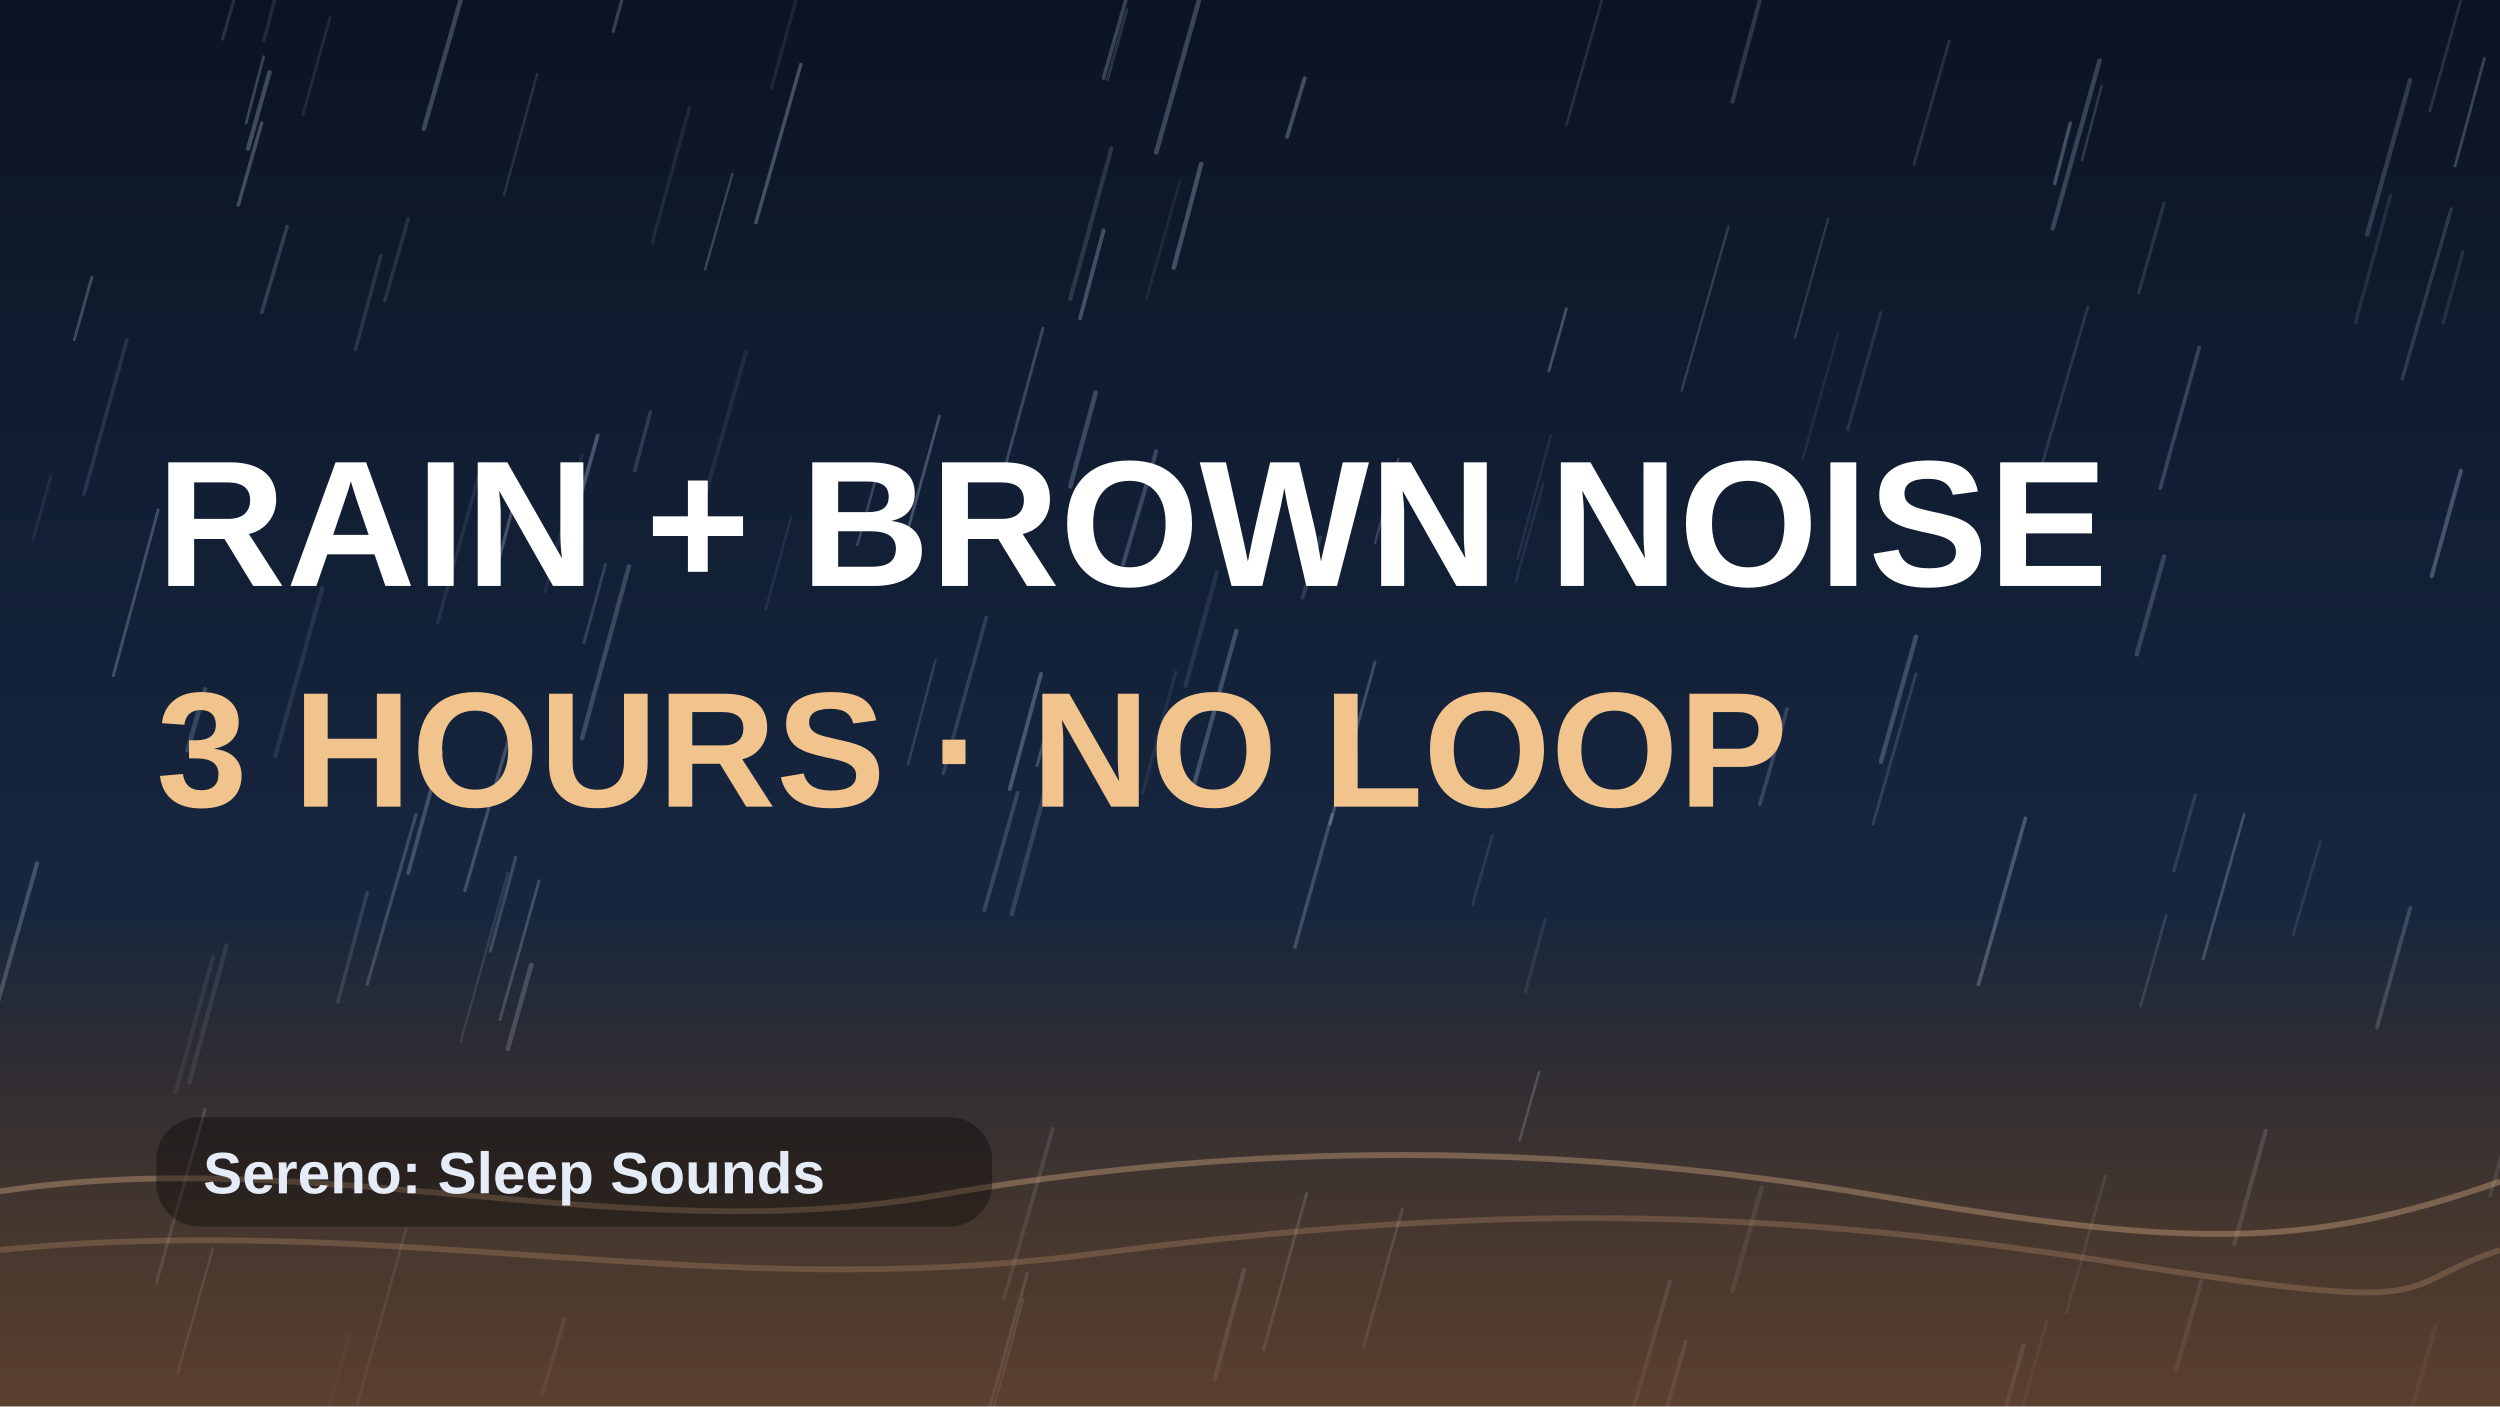
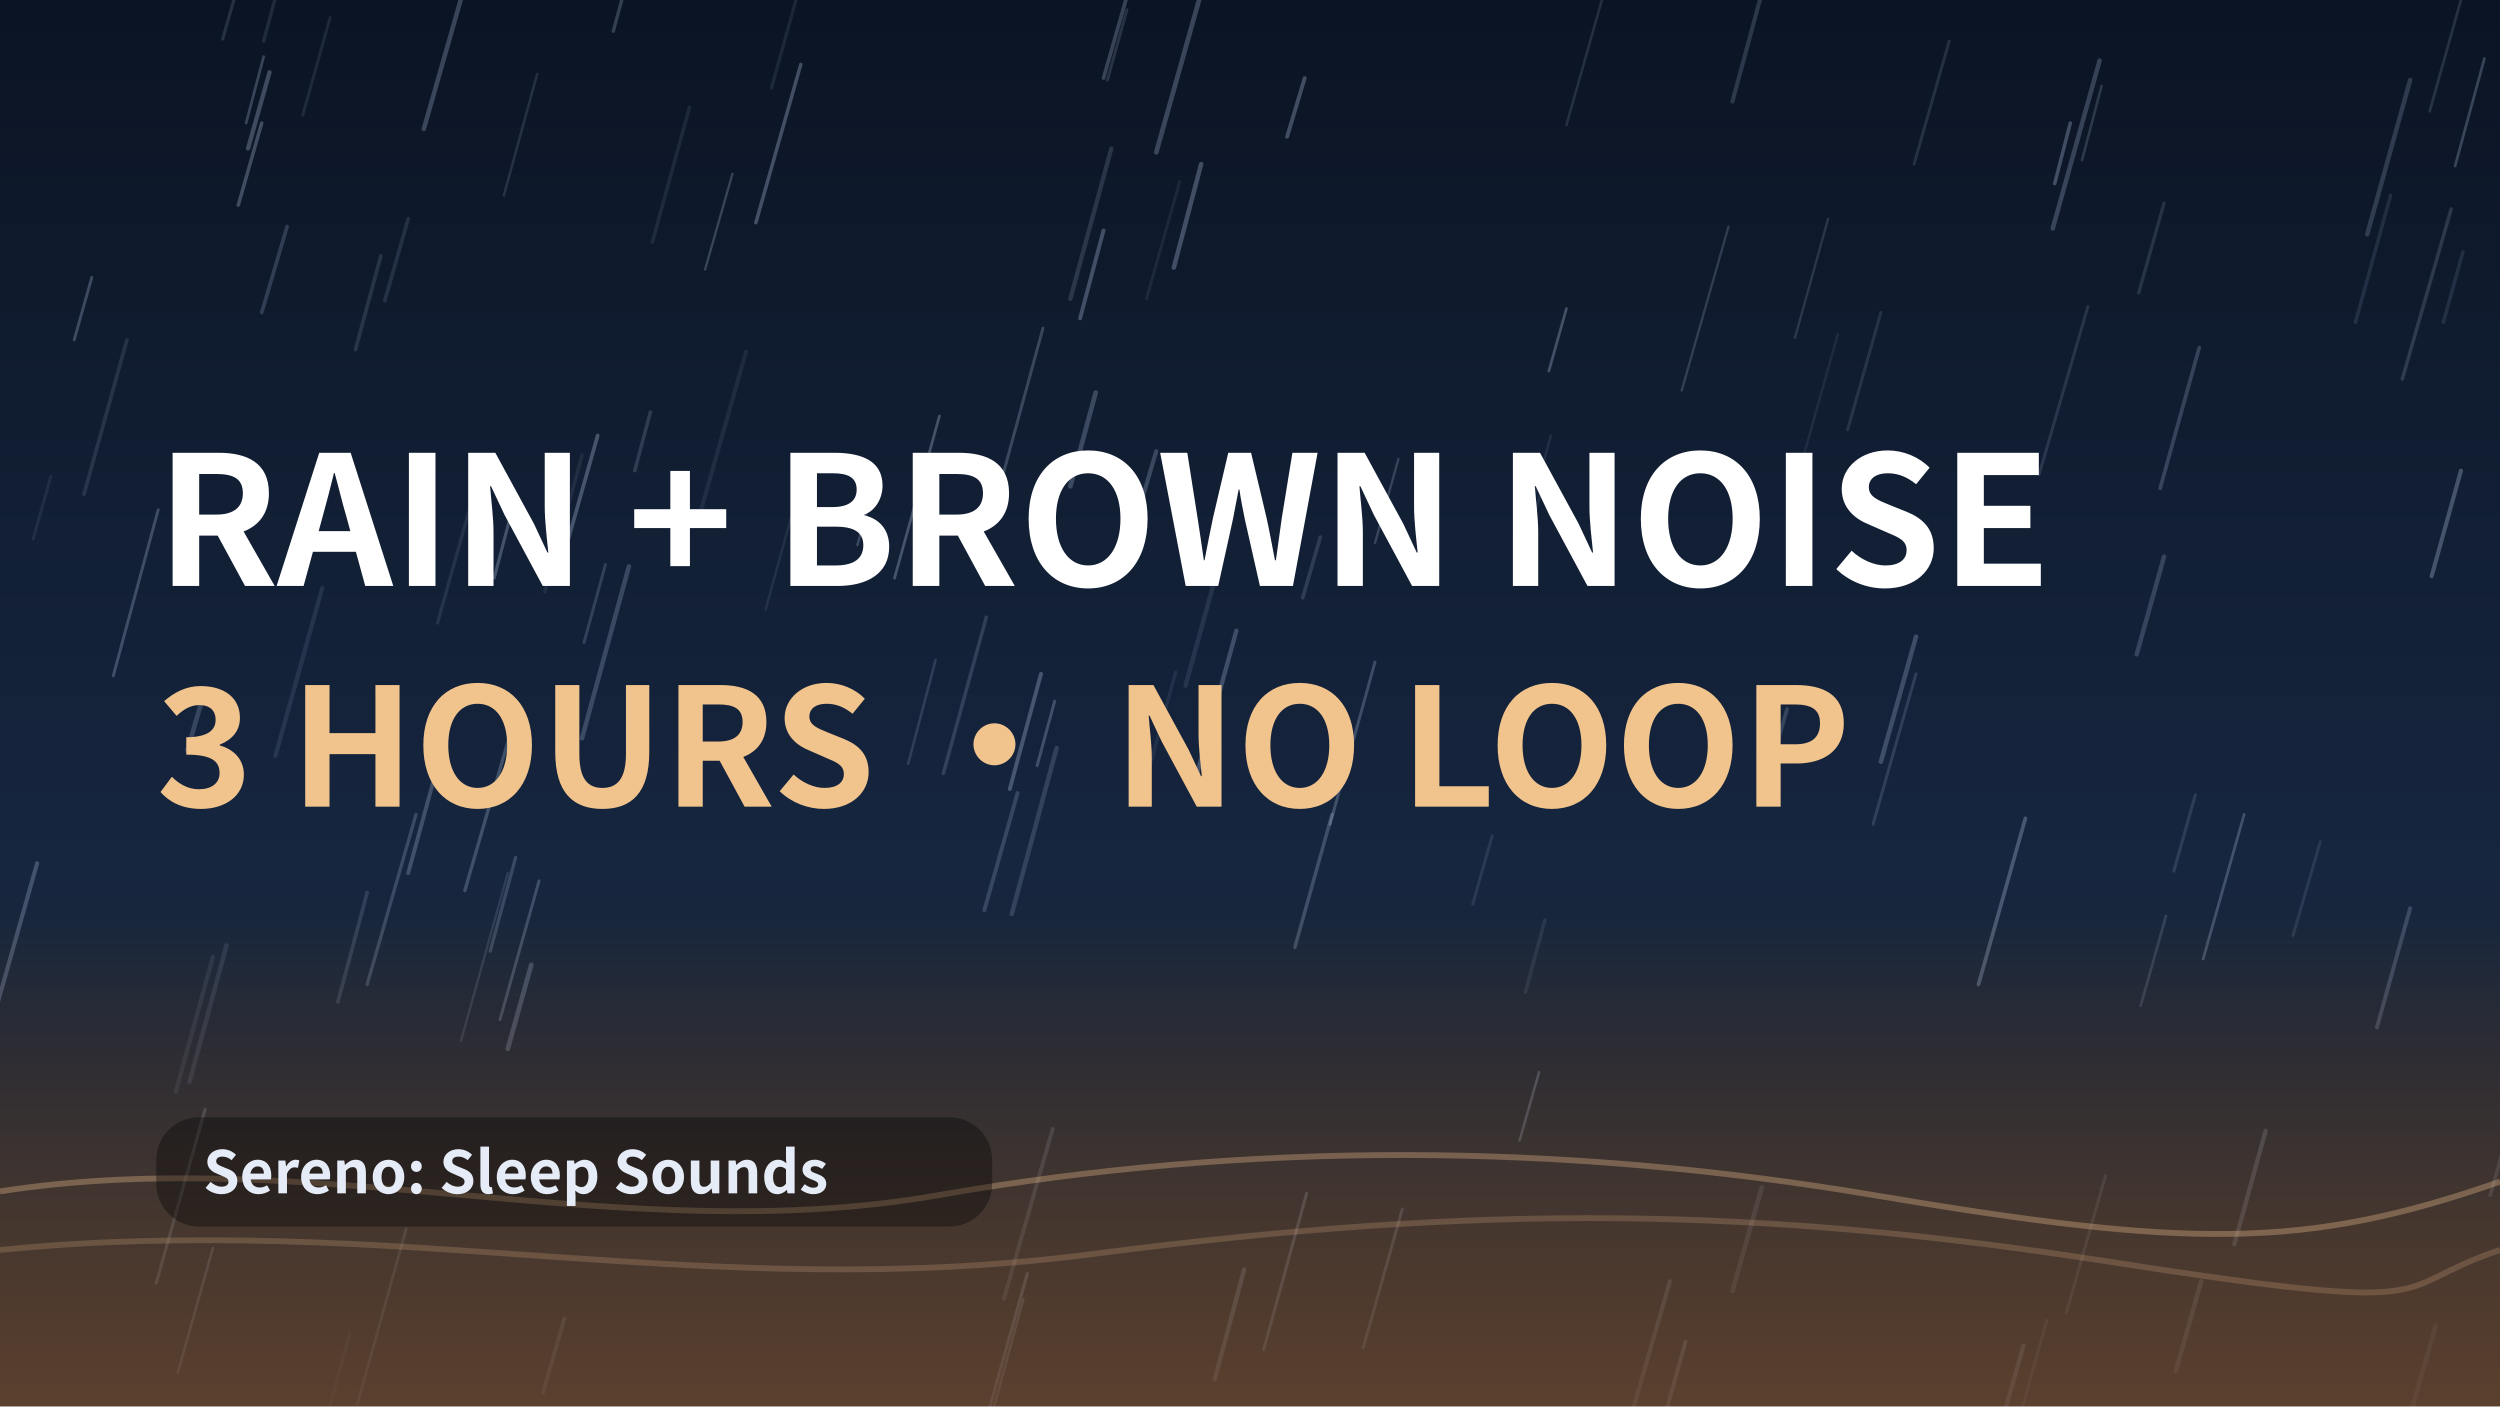
<svg xmlns="http://www.w3.org/2000/svg" width="1280" height="720" viewBox="0 0 1280 720" lang="en">
  <defs>
    <linearGradient id="sky" x1="0" y1="0" x2="0" y2="1">
      <stop offset="0" stop-color="#0b1424" />
      <stop offset="0.62" stop-color="#16263f" />
      <stop offset="1" stop-color="#2a2420" />
    </linearGradient>
    <linearGradient id="brown" x1="0" y1="0" x2="0" y2="1">
      <stop offset="0" stop-color="#6b4a33" stop-opacity="0" />
      <stop offset="1" stop-color="#6b4a33" stop-opacity="0.75" />
    </linearGradient>
  </defs>
  <rect width="1280" height="720" fill="url(#sky)" />
  <g>
    <line x1="353" y1="55" x2="334" y2="124" stroke="#cfe0ff" stroke-opacity="0.09" stroke-width="1.8" stroke-linecap="round" />
    <line x1="412" y1="-16" x2="395" y2="45" stroke="#cfe0ff" stroke-opacity="0.09" stroke-width="1.7" stroke-linecap="round" />
    <line x1="-2" y1="9" x2="-18" y2="64" stroke="#cfe0ff" stroke-opacity="0.25" stroke-width="1.3" stroke-linecap="round" />
    <line x1="213" y1="417" x2="188" y2="504" stroke="#cfe0ff" stroke-opacity="0.20" stroke-width="1.7" stroke-linecap="round" />
    <line x1="1267" y1="-25" x2="1244" y2="57" stroke="#cfe0ff" stroke-opacity="0.14" stroke-width="1.4" stroke-linecap="round" />
    <line x1="65" y1="174" x2="43" y2="253" stroke="#cfe0ff" stroke-opacity="0.12" stroke-width="1.9" stroke-linecap="round" />
    <line x1="794" y1="223" x2="777" y2="286" stroke="#cfe0ff" stroke-opacity="0.09" stroke-width="1.3" stroke-linecap="round" />
    <line x1="188" y1="457" x2="173" y2="513" stroke="#cfe0ff" stroke-opacity="0.14" stroke-width="1.9" stroke-linecap="round" />
    <line x1="534" y1="168" x2="513" y2="245" stroke="#cfe0ff" stroke-opacity="0.22" stroke-width="1.5" stroke-linecap="round" />
    <line x1="704" y1="339" x2="681" y2="422" stroke="#cfe0ff" stroke-opacity="0.23" stroke-width="1.5" stroke-linecap="round" />
    <line x1="1272" y1="30" x2="1257" y2="85" stroke="#cfe0ff" stroke-opacity="0.23" stroke-width="1.4" stroke-linecap="round" />
    <line x1="585" y1="-30" x2="565" y2="40" stroke="#cfe0ff" stroke-opacity="0.23" stroke-width="1.9" stroke-linecap="round" />
    <line x1="1126" y1="178" x2="1106" y2="250" stroke="#cfe0ff" stroke-opacity="0.20" stroke-width="1.9" stroke-linecap="round" />
    <line x1="539" y1="578" x2="514" y2="665" stroke="#cfe0ff" stroke-opacity="0.17" stroke-width="2.0" stroke-linecap="round" />
    <line x1="-15" y1="473" x2="-34" y2="542" stroke="#cfe0ff" stroke-opacity="0.28" stroke-width="2.2" stroke-linecap="round" />
    <line x1="298" y1="233" x2="279" y2="303" stroke="#cfe0ff" stroke-opacity="0.08" stroke-width="1.8" stroke-linecap="round" />
    <line x1="135" y1="29" x2="126" y2="63" stroke="#cfe0ff" stroke-opacity="0.23" stroke-width="1.4" stroke-linecap="round" />
    <line x1="247" y1="237" x2="224" y2="319" stroke="#cfe0ff" stroke-opacity="0.10" stroke-width="1.7" stroke-linecap="round" />
    <line x1="669" y1="611" x2="647" y2="691" stroke="#cfe0ff" stroke-opacity="0.25" stroke-width="1.5" stroke-linecap="round" />
    <line x1="481" y1="213" x2="458" y2="296" stroke="#cfe0ff" stroke-opacity="0.27" stroke-width="1.4" stroke-linecap="round" />
    <line x1="147" y1="116" x2="134" y2="160" stroke="#cfe0ff" stroke-opacity="0.18" stroke-width="1.9" stroke-linecap="round" />
    <line x1="268" y1="-57" x2="252" y2="-2" stroke="#cfe0ff" stroke-opacity="0.15" stroke-width="1.9" stroke-linecap="round" />
    <line x1="1234" y1="465" x2="1217" y2="526" stroke="#cfe0ff" stroke-opacity="0.20" stroke-width="2.0" stroke-linecap="round" />
    <line x1="-24" y1="624" x2="-46" y2="700" stroke="#cfe0ff" stroke-opacity="0.25" stroke-width="2.2" stroke-linecap="round" />
    <line x1="449" y1="243" x2="439" y2="279" stroke="#cfe0ff" stroke-opacity="0.21" stroke-width="1.3" stroke-linecap="round" />
    <line x1="-6" y1="99" x2="-17" y2="138" stroke="#cfe0ff" stroke-opacity="0.15" stroke-width="1.3" stroke-linecap="round" />
    <line x1="-100" y1="55" x2="-110" y2="91" stroke="#cfe0ff" stroke-opacity="0.15" stroke-width="1.2" stroke-linecap="round" />
    <line x1="1124" y1="407" x2="1113" y2="446" stroke="#cfe0ff" stroke-opacity="0.13" stroke-width="1.6" stroke-linecap="round" />
    <line x1="410" y1="33" x2="387" y2="114" stroke="#cfe0ff" stroke-opacity="0.28" stroke-width="1.8" stroke-linecap="round" />
    <line x1="577" y1="5" x2="567" y2="41" stroke="#cfe0ff" stroke-opacity="0.15" stroke-width="1.5" stroke-linecap="round" />
    <line x1="1060" y1="63" x2="1052" y2="94" stroke="#cfe0ff" stroke-opacity="0.27" stroke-width="1.8" stroke-linecap="round" />
    <line x1="105" y1="353" x2="96" y2="384" stroke="#cfe0ff" stroke-opacity="0.19" stroke-width="2.4" stroke-linecap="round" />
    <line x1="1109" y1="469" x2="1096" y2="515" stroke="#cfe0ff" stroke-opacity="0.15" stroke-width="1.4" stroke-linecap="round" />
    <line x1="981" y1="345" x2="959" y2="422" stroke="#cfe0ff" stroke-opacity="0.15" stroke-width="1.5" stroke-linecap="round" />
    <line x1="1036" y1="689" x2="1013" y2="770" stroke="#cfe0ff" stroke-opacity="0.24" stroke-width="2.2" stroke-linecap="round" />
    <line x1="936" y1="112" x2="919" y2="173" stroke="#cfe0ff" stroke-opacity="0.15" stroke-width="1.2" stroke-linecap="round" />
    <line x1="-61" y1="152" x2="-74" y2="198" stroke="#cfe0ff" stroke-opacity="0.22" stroke-width="2.3" stroke-linecap="round" />
    <line x1="526" y1="652" x2="501" y2="741" stroke="#cfe0ff" stroke-opacity="0.27" stroke-width="1.6" stroke-linecap="round" />
    <line x1="209" y1="112" x2="197" y2="154" stroke="#cfe0ff" stroke-opacity="0.12" stroke-width="1.9" stroke-linecap="round" />
    <line x1="1160" y1="579" x2="1144" y2="637" stroke="#cfe0ff" stroke-opacity="0.21" stroke-width="2.2" stroke-linecap="round" />
    <line x1="19" y1="442" x2="-5" y2="527" stroke="#cfe0ff" stroke-opacity="0.24" stroke-width="2.1" stroke-linecap="round" />
    <line x1="569" y1="76" x2="548" y2="153" stroke="#cfe0ff" stroke-opacity="0.15" stroke-width="2.2" stroke-linecap="round" />
    <line x1="1260" y1="241" x2="1245" y2="295" stroke="#cfe0ff" stroke-opacity="0.27" stroke-width="2.1" stroke-linecap="round" />
    <line x1="138" y1="37" x2="127" y2="76" stroke="#cfe0ff" stroke-opacity="0.26" stroke-width="2.2" stroke-linecap="round" />
    <line x1="105" y1="568" x2="80" y2="657" stroke="#cfe0ff" stroke-opacity="0.21" stroke-width="1.6" stroke-linecap="round" />
    <line x1="668" y1="40" x2="659" y2="70" stroke="#cfe0ff" stroke-opacity="0.27" stroke-width="2.0" stroke-linecap="round" />
    <line x1="637" y1="650" x2="622" y2="706" stroke="#cfe0ff" stroke-opacity="0.25" stroke-width="2.2" stroke-linecap="round" />
    <line x1="195" y1="131" x2="182" y2="179" stroke="#cfe0ff" stroke-opacity="0.13" stroke-width="1.9" stroke-linecap="round" />
    <line x1="263" y1="258" x2="253" y2="296" stroke="#cfe0ff" stroke-opacity="0.26" stroke-width="1.6" stroke-linecap="round" />
    <line x1="541" y1="383" x2="518" y2="468" stroke="#cfe0ff" stroke-opacity="0.16" stroke-width="2.3" stroke-linecap="round" />
    <line x1="602" y1="344" x2="585" y2="406" stroke="#cfe0ff" stroke-opacity="0.08" stroke-width="1.7" stroke-linecap="round" />
    <line x1="156" y1="-57" x2="135" y2="21" stroke="#cfe0ff" stroke-opacity="0.11" stroke-width="1.8" stroke-linecap="round" />
    <line x1="915" y1="363" x2="901" y2="412" stroke="#cfe0ff" stroke-opacity="0.18" stroke-width="1.9" stroke-linecap="round" />
    <line x1="998" y1="21" x2="980" y2="84" stroke="#cfe0ff" stroke-opacity="0.13" stroke-width="1.5" stroke-linecap="round" />
    <line x1="981" y1="326" x2="963" y2="390" stroke="#cfe0ff" stroke-opacity="0.23" stroke-width="2.3" stroke-linecap="round" />
    <line x1="521" y1="406" x2="504" y2="466" stroke="#cfe0ff" stroke-opacity="0.18" stroke-width="2.0" stroke-linecap="round" />
    <line x1="533" y1="345" x2="517" y2="404" stroke="#cfe0ff" stroke-opacity="0.27" stroke-width="2.0" stroke-linecap="round" />
    <line x1="1127" y1="656" x2="1114" y2="702" stroke="#cfe0ff" stroke-opacity="0.19" stroke-width="2.3" stroke-linecap="round" />
    <line x1="1076" y1="44" x2="1066" y2="82" stroke="#cfe0ff" stroke-opacity="0.17" stroke-width="1.3" stroke-linecap="round" />
    <line x1="237" y1="-4" x2="217" y2="66" stroke="#cfe0ff" stroke-opacity="0.24" stroke-width="2.3" stroke-linecap="round" />
    <line x1="116" y1="484" x2="97" y2="554" stroke="#cfe0ff" stroke-opacity="0.11" stroke-width="2.3" stroke-linecap="round" />
    <line x1="1255" y1="107" x2="1230" y2="194" stroke="#cfe0ff" stroke-opacity="0.16" stroke-width="1.8" stroke-linecap="round" />
    <line x1="1286" y1="573" x2="1275" y2="612" stroke="#cfe0ff" stroke-opacity="0.17" stroke-width="1.8" stroke-linecap="round" />
    <line x1="375" y1="89" x2="361" y2="138" stroke="#cfe0ff" stroke-opacity="0.22" stroke-width="1.2" stroke-linecap="round" />
    <line x1="676" y1="275" x2="667" y2="306" stroke="#cfe0ff" stroke-opacity="0.15" stroke-width="1.9" stroke-linecap="round" />
    <line x1="617" y1="-11" x2="592" y2="78" stroke="#cfe0ff" stroke-opacity="0.24" stroke-width="2.4" stroke-linecap="round" />
    <line x1="47" y1="142" x2="38" y2="174" stroke="#cfe0ff" stroke-opacity="0.24" stroke-width="1.5" stroke-linecap="round" />
    <line x1="81" y1="261" x2="58" y2="346" stroke="#cfe0ff" stroke-opacity="0.24" stroke-width="1.5" stroke-linecap="round" />
    <line x1="109" y1="639" x2="91" y2="703" stroke="#cfe0ff" stroke-opacity="0.22" stroke-width="1.3" stroke-linecap="round" />
    <line x1="-19" y1="463" x2="-35" y2="519" stroke="#cfe0ff" stroke-opacity="0.09" stroke-width="2.3" stroke-linecap="round" />
    <line x1="788" y1="549" x2="778" y2="584" stroke="#cfe0ff" stroke-opacity="0.25" stroke-width="1.3" stroke-linecap="round" />
    <line x1="1108" y1="285" x2="1094" y2="335" stroke="#cfe0ff" stroke-opacity="0.19" stroke-width="2.3" stroke-linecap="round" />
    <line x1="275" y1="38" x2="258" y2="100" stroke="#cfe0ff" stroke-opacity="0.13" stroke-width="1.3" stroke-linecap="round" />
    <line x1="126" y1="-22" x2="114" y2="20" stroke="#cfe0ff" stroke-opacity="0.14" stroke-width="1.6" stroke-linecap="round" />
    <line x1="963" y1="160" x2="946" y2="220" stroke="#cfe0ff" stroke-opacity="0.12" stroke-width="1.6" stroke-linecap="round" />
    <line x1="-75" y1="130" x2="-83" y2="161" stroke="#cfe0ff" stroke-opacity="0.23" stroke-width="1.9" stroke-linecap="round" />
    <line x1="165" y1="301" x2="141" y2="387" stroke="#cfe0ff" stroke-opacity="0.10" stroke-width="2.2" stroke-linecap="round" />
    <line x1="505" y1="316" x2="483" y2="396" stroke="#cfe0ff" stroke-opacity="0.16" stroke-width="1.8" stroke-linecap="round" />
    <line x1="863" y1="687" x2="849" y2="737" stroke="#cfe0ff" stroke-opacity="0.25" stroke-width="2.0" stroke-linecap="round" />
    <line x1="790" y1="248" x2="776" y2="298" stroke="#cfe0ff" stroke-opacity="0.09" stroke-width="1.4" stroke-linecap="round" />
    <line x1="-1" y1="503" x2="-14" y2="548" stroke="#cfe0ff" stroke-opacity="0.11" stroke-width="1.3" stroke-linecap="round" />
    <line x1="1078" y1="602" x2="1058" y2="672" stroke="#cfe0ff" stroke-opacity="0.14" stroke-width="1.5" stroke-linecap="round" />
    <line x1="310" y1="289" x2="299" y2="329" stroke="#cfe0ff" stroke-opacity="0.17" stroke-width="1.5" stroke-linecap="round" />
    <line x1="1247" y1="679" x2="1229" y2="742" stroke="#cfe0ff" stroke-opacity="0.13" stroke-width="2.4" stroke-linecap="round" />
    <line x1="333" y1="211" x2="325" y2="241" stroke="#cfe0ff" stroke-opacity="0.16" stroke-width="1.8" stroke-linecap="round" />
    <line x1="604" y1="93" x2="587" y2="153" stroke="#cfe0ff" stroke-opacity="0.08" stroke-width="1.5" stroke-linecap="round" />
    <line x1="26" y1="244" x2="17" y2="276" stroke="#cfe0ff" stroke-opacity="0.08" stroke-width="1.6" stroke-linecap="round" />
    <line x1="226" y1="385" x2="209" y2="447" stroke="#cfe0ff" stroke-opacity="0.23" stroke-width="2.0" stroke-linecap="round" />
    <line x1="902" y1="608" x2="887" y2="661" stroke="#cfe0ff" stroke-opacity="0.15" stroke-width="2.4" stroke-linecap="round" />
    <line x1="109" y1="490" x2="90" y2="559" stroke="#cfe0ff" stroke-opacity="0.09" stroke-width="2.2" stroke-linecap="round" />
    <line x1="1149" y1="417" x2="1128" y2="491" stroke="#cfe0ff" stroke-opacity="0.24" stroke-width="1.4" stroke-linecap="round" />
    <line x1="633" y1="323" x2="611" y2="403" stroke="#cfe0ff" stroke-opacity="0.24" stroke-width="2.2" stroke-linecap="round" />
    <line x1="718" y1="619" x2="698" y2="690" stroke="#cfe0ff" stroke-opacity="0.22" stroke-width="1.5" stroke-linecap="round" />
    <line x1="-56" y1="41" x2="-71" y2="93" stroke="#cfe0ff" stroke-opacity="0.10" stroke-width="2.2" stroke-linecap="round" />
    <line x1="682" y1="417" x2="663" y2="485" stroke="#cfe0ff" stroke-opacity="0.22" stroke-width="1.8" stroke-linecap="round" />
    <line x1="-95" y1="546" x2="-116" y2="621" stroke="#cfe0ff" stroke-opacity="0.18" stroke-width="1.8" stroke-linecap="round" />
    <line x1="823" y1="-10" x2="802" y2="64" stroke="#cfe0ff" stroke-opacity="0.13" stroke-width="1.3" stroke-linecap="round" />
    <line x1="272" y1="494" x2="260" y2="537" stroke="#cfe0ff" stroke-opacity="0.23" stroke-width="2.4" stroke-linecap="round" />
    <line x1="592" y1="231" x2="575" y2="289" stroke="#cfe0ff" stroke-opacity="0.22" stroke-width="2.1" stroke-linecap="round" />
    <line x1="764" y1="428" x2="754" y2="463" stroke="#cfe0ff" stroke-opacity="0.11" stroke-width="1.5" stroke-linecap="round" />
    <line x1="941" y1="171" x2="923" y2="235" stroke="#cfe0ff" stroke-opacity="0.08" stroke-width="1.3" stroke-linecap="round" />
    <line x1="276" y1="451" x2="256" y2="522" stroke="#cfe0ff" stroke-opacity="0.22" stroke-width="1.5" stroke-linecap="round" />
    <line x1="623" y1="293" x2="607" y2="351" stroke="#cfe0ff" stroke-opacity="0.10" stroke-width="2.3" stroke-linecap="round" />
    <line x1="179" y1="683" x2="155" y2="770" stroke="#cfe0ff" stroke-opacity="0.08" stroke-width="1.8" stroke-linecap="round" />
    <line x1="1048" y1="676" x2="1032" y2="733" stroke="#cfe0ff" stroke-opacity="0.13" stroke-width="1.5" stroke-linecap="round" />
    <line x1="1224" y1="100" x2="1206" y2="165" stroke="#cfe0ff" stroke-opacity="0.11" stroke-width="1.8" stroke-linecap="round" />
    <line x1="1234" y1="41" x2="1212" y2="120" stroke="#cfe0ff" stroke-opacity="0.18" stroke-width="2.3" stroke-linecap="round" />
    <line x1="885" y1="116" x2="861" y2="200" stroke="#cfe0ff" stroke-opacity="0.18" stroke-width="1.2" stroke-linecap="round" />
    <line x1="-95" y1="314" x2="-111" y2="371" stroke="#cfe0ff" stroke-opacity="0.14" stroke-width="1.4" stroke-linecap="round" />
    <line x1="382" y1="180" x2="359" y2="261" stroke="#cfe0ff" stroke-opacity="0.08" stroke-width="2.1" stroke-linecap="round" />
    <line x1="1075" y1="31" x2="1051" y2="117" stroke="#cfe0ff" stroke-opacity="0.22" stroke-width="2.3" stroke-linecap="round" />
    <line x1="306" y1="223" x2="291" y2="276" stroke="#cfe0ff" stroke-opacity="0.28" stroke-width="1.9" stroke-linecap="round" />
    <line x1="405" y1="265" x2="392" y2="312" stroke="#cfe0ff" stroke-opacity="0.09" stroke-width="1.3" stroke-linecap="round" />
    <line x1="1069" y1="157" x2="1044" y2="243" stroke="#cfe0ff" stroke-opacity="0.13" stroke-width="1.5" stroke-linecap="round" />
    <line x1="615" y1="84" x2="601" y2="137" stroke="#cfe0ff" stroke-opacity="0.27" stroke-width="2.3" stroke-linecap="round" />
    <line x1="1037" y1="419" x2="1013" y2="504" stroke="#cfe0ff" stroke-opacity="0.27" stroke-width="1.9" stroke-linecap="round" />
    <line x1="907" y1="-22" x2="887" y2="52" stroke="#cfe0ff" stroke-opacity="0.17" stroke-width="2.1" stroke-linecap="round" />
    <line x1="802" y1="158" x2="793" y2="190" stroke="#cfe0ff" stroke-opacity="0.27" stroke-width="1.4" stroke-linecap="round" />
    <line x1="561" y1="201" x2="548" y2="249" stroke="#cfe0ff" stroke-opacity="0.23" stroke-width="2.4" stroke-linecap="round" />
    <line x1="264" y1="439" x2="251" y2="487" stroke="#cfe0ff" stroke-opacity="0.19" stroke-width="1.7" stroke-linecap="round" />
    <line x1="134" y1="63" x2="122" y2="105" stroke="#cfe0ff" stroke-opacity="0.26" stroke-width="1.8" stroke-linecap="round" />
    <line x1="208" y1="629" x2="183" y2="719" stroke="#cfe0ff" stroke-opacity="0.17" stroke-width="1.4" stroke-linecap="round" />
    <line x1="169" y1="9" x2="155" y2="59" stroke="#cfe0ff" stroke-opacity="0.10" stroke-width="1.5" stroke-linecap="round" />
    <line x1="262" y1="373" x2="238" y2="456" stroke="#cfe0ff" stroke-opacity="0.23" stroke-width="1.7" stroke-linecap="round" />
    <line x1="479" y1="338" x2="465" y2="391" stroke="#cfe0ff" stroke-opacity="0.15" stroke-width="1.3" stroke-linecap="round" />
    <line x1="289" y1="675" x2="278" y2="713" stroke="#cfe0ff" stroke-opacity="0.18" stroke-width="2.0" stroke-linecap="round" />
    <line x1="1108" y1="104" x2="1095" y2="150" stroke="#cfe0ff" stroke-opacity="0.13" stroke-width="1.7" stroke-linecap="round" />
    <line x1="524" y1="665" x2="502" y2="746" stroke="#cfe0ff" stroke-opacity="0.25" stroke-width="1.2" stroke-linecap="round" />
    <line x1="-55" y1="479" x2="-78" y2="563" stroke="#cfe0ff" stroke-opacity="0.17" stroke-width="1.9" stroke-linecap="round" />
    <line x1="-100" y1="238" x2="-124" y2="323" stroke="#cfe0ff" stroke-opacity="0.25" stroke-width="2.2" stroke-linecap="round" />
    <line x1="1261" y1="129" x2="1251" y2="165" stroke="#cfe0ff" stroke-opacity="0.11" stroke-width="1.8" stroke-linecap="round" />
    <line x1="855" y1="656" x2="834" y2="729" stroke="#cfe0ff" stroke-opacity="0.21" stroke-width="2.1" stroke-linecap="round" />
    <line x1="540" y1="359" x2="531" y2="392" stroke="#cfe0ff" stroke-opacity="0.24" stroke-width="1.5" stroke-linecap="round" />
    <line x1="1188" y1="431" x2="1174" y2="479" stroke="#cfe0ff" stroke-opacity="0.11" stroke-width="1.5" stroke-linecap="round" />
    <line x1="791" y1="471" x2="781" y2="508" stroke="#cfe0ff" stroke-opacity="0.09" stroke-width="1.8" stroke-linecap="round" />
    <line x1="716" y1="235" x2="704" y2="278" stroke="#cfe0ff" stroke-opacity="0.20" stroke-width="1.2" stroke-linecap="round" />
    <line x1="322" y1="290" x2="298" y2="378" stroke="#cfe0ff" stroke-opacity="0.21" stroke-width="2.3" stroke-linecap="round" />
    <line x1="565" y1="118" x2="553" y2="163" stroke="#cfe0ff" stroke-opacity="0.27" stroke-width="2.0" stroke-linecap="round" />
    <line x1="330" y1="-43" x2="314" y2="16" stroke="#cfe0ff" stroke-opacity="0.21" stroke-width="1.7" stroke-linecap="round" />
    <line x1="260" y1="447" x2="236" y2="533" stroke="#cfe0ff" stroke-opacity="0.13" stroke-width="1.2" stroke-linecap="round" />
  </g>
  <rect y="470" width="1280" height="250" fill="url(#brown)" />
  <path d="M0 610 C 160 585, 320 640, 480 612 S 800 585, 960 612 S 1180 640, 1280 605" fill="none" stroke="#e8b98a" stroke-opacity="0.35" stroke-width="3" />
  <path d="M0 640 C 200 620, 360 668, 560 642 S 900 618, 1080 646 S 1220 660, 1280 640" fill="none" stroke="#e8b98a" stroke-opacity="0.22" stroke-width="3" />
-   <g font-family="'Hiragino Sans','Hiragino Kaku Gothic ProN','PingFang TC','Noto Sans TC','Noto Sans JP','Helvetica Neue',Arial,sans-serif" font-weight="800">
+   <g font-family="'Hiragino Sans','Hiragino Kaku Gothic ProN','PingFang TC','Noto Sans CJK TC','Noto Sans CJK JP','Noto Sans TC','Noto Sans JP','Microsoft JhengHei','Yu Gothic','Meiryo','Helvetica Neue',Arial,sans-serif" font-weight="800">
    <text x="80" y="300" font-size="92" fill="#ffffff">RAIN + BROWN NOISE</text>
    <text x="80" y="413" font-size="84" fill="#f2c48d">3 HOURS · NO LOOP</text>
  </g>
-   <g font-family="'Hiragino Sans','Hiragino Kaku Gothic ProN','PingFang TC','Noto Sans TC','Noto Sans JP','Helvetica Neue',Arial,sans-serif" font-weight="600">
+   <g font-family="'Hiragino Sans','Hiragino Kaku Gothic ProN','PingFang TC','Noto Sans CJK TC','Noto Sans CJK JP','Noto Sans TC','Noto Sans JP','Microsoft JhengHei','Yu Gothic','Meiryo','Helvetica Neue',Arial,sans-serif" font-weight="600">
    <rect x="80" y="572" rx="22" ry="22" width="428" height="56" fill="#000000" fill-opacity="0.35" />
    <text x="104" y="611" font-size="30" fill="#e6ecf7">Sereno: Sleep Sounds</text>
  </g>
</svg>
